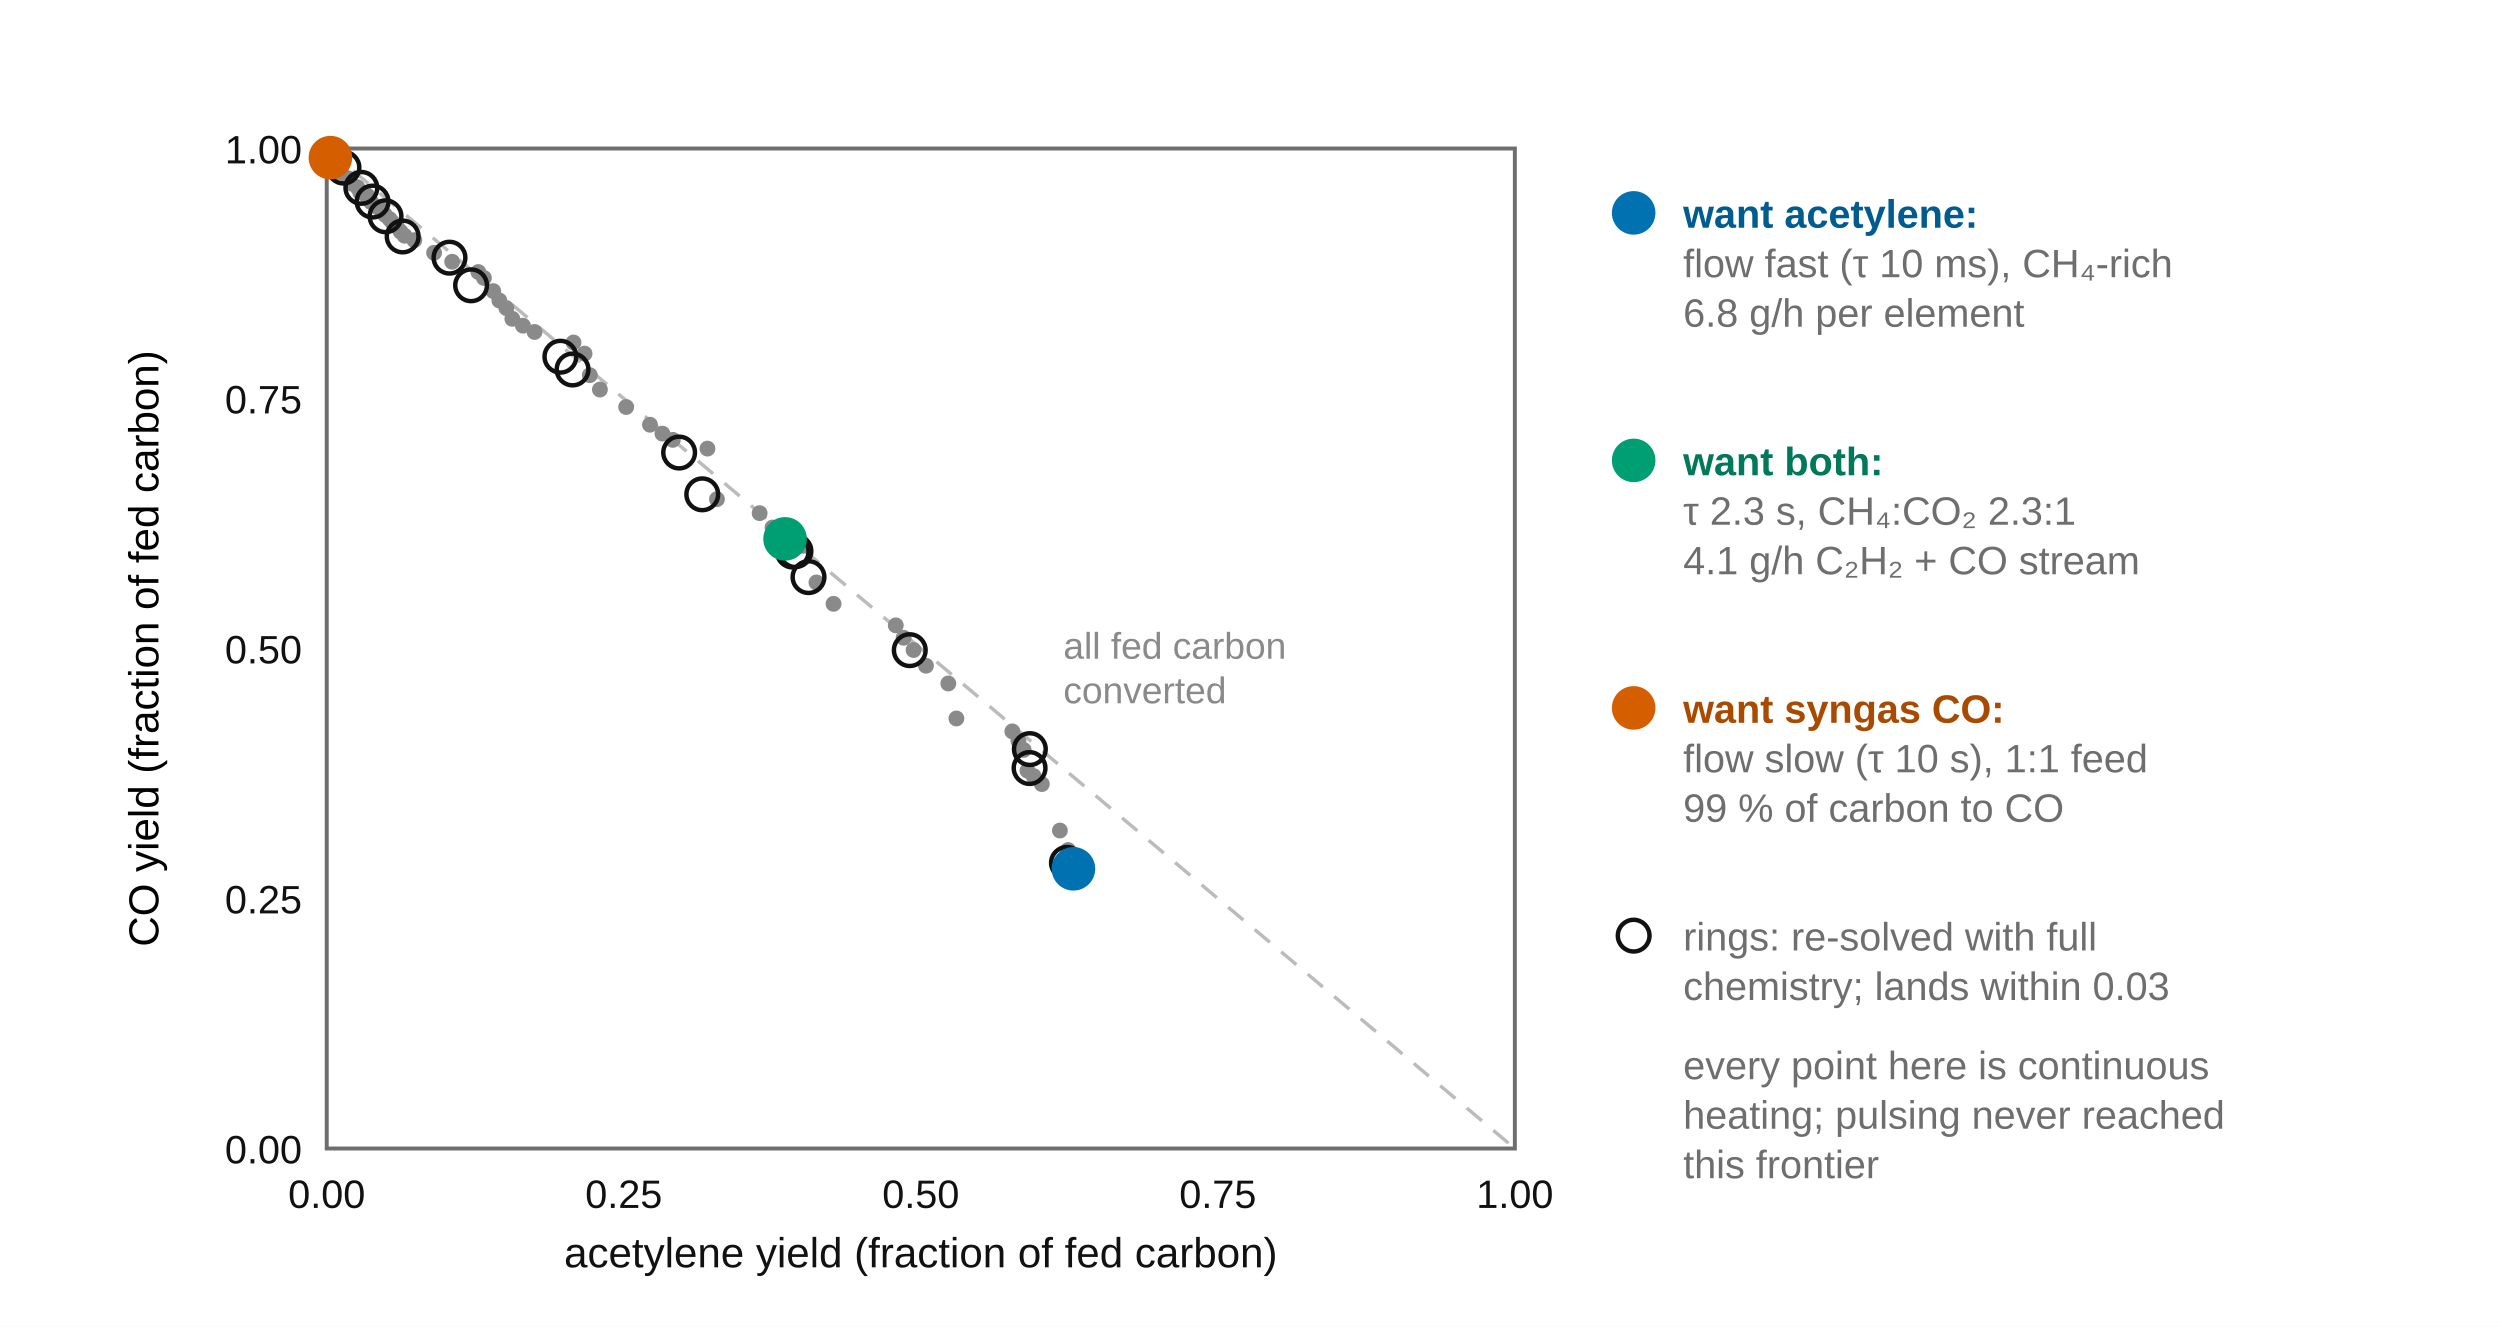
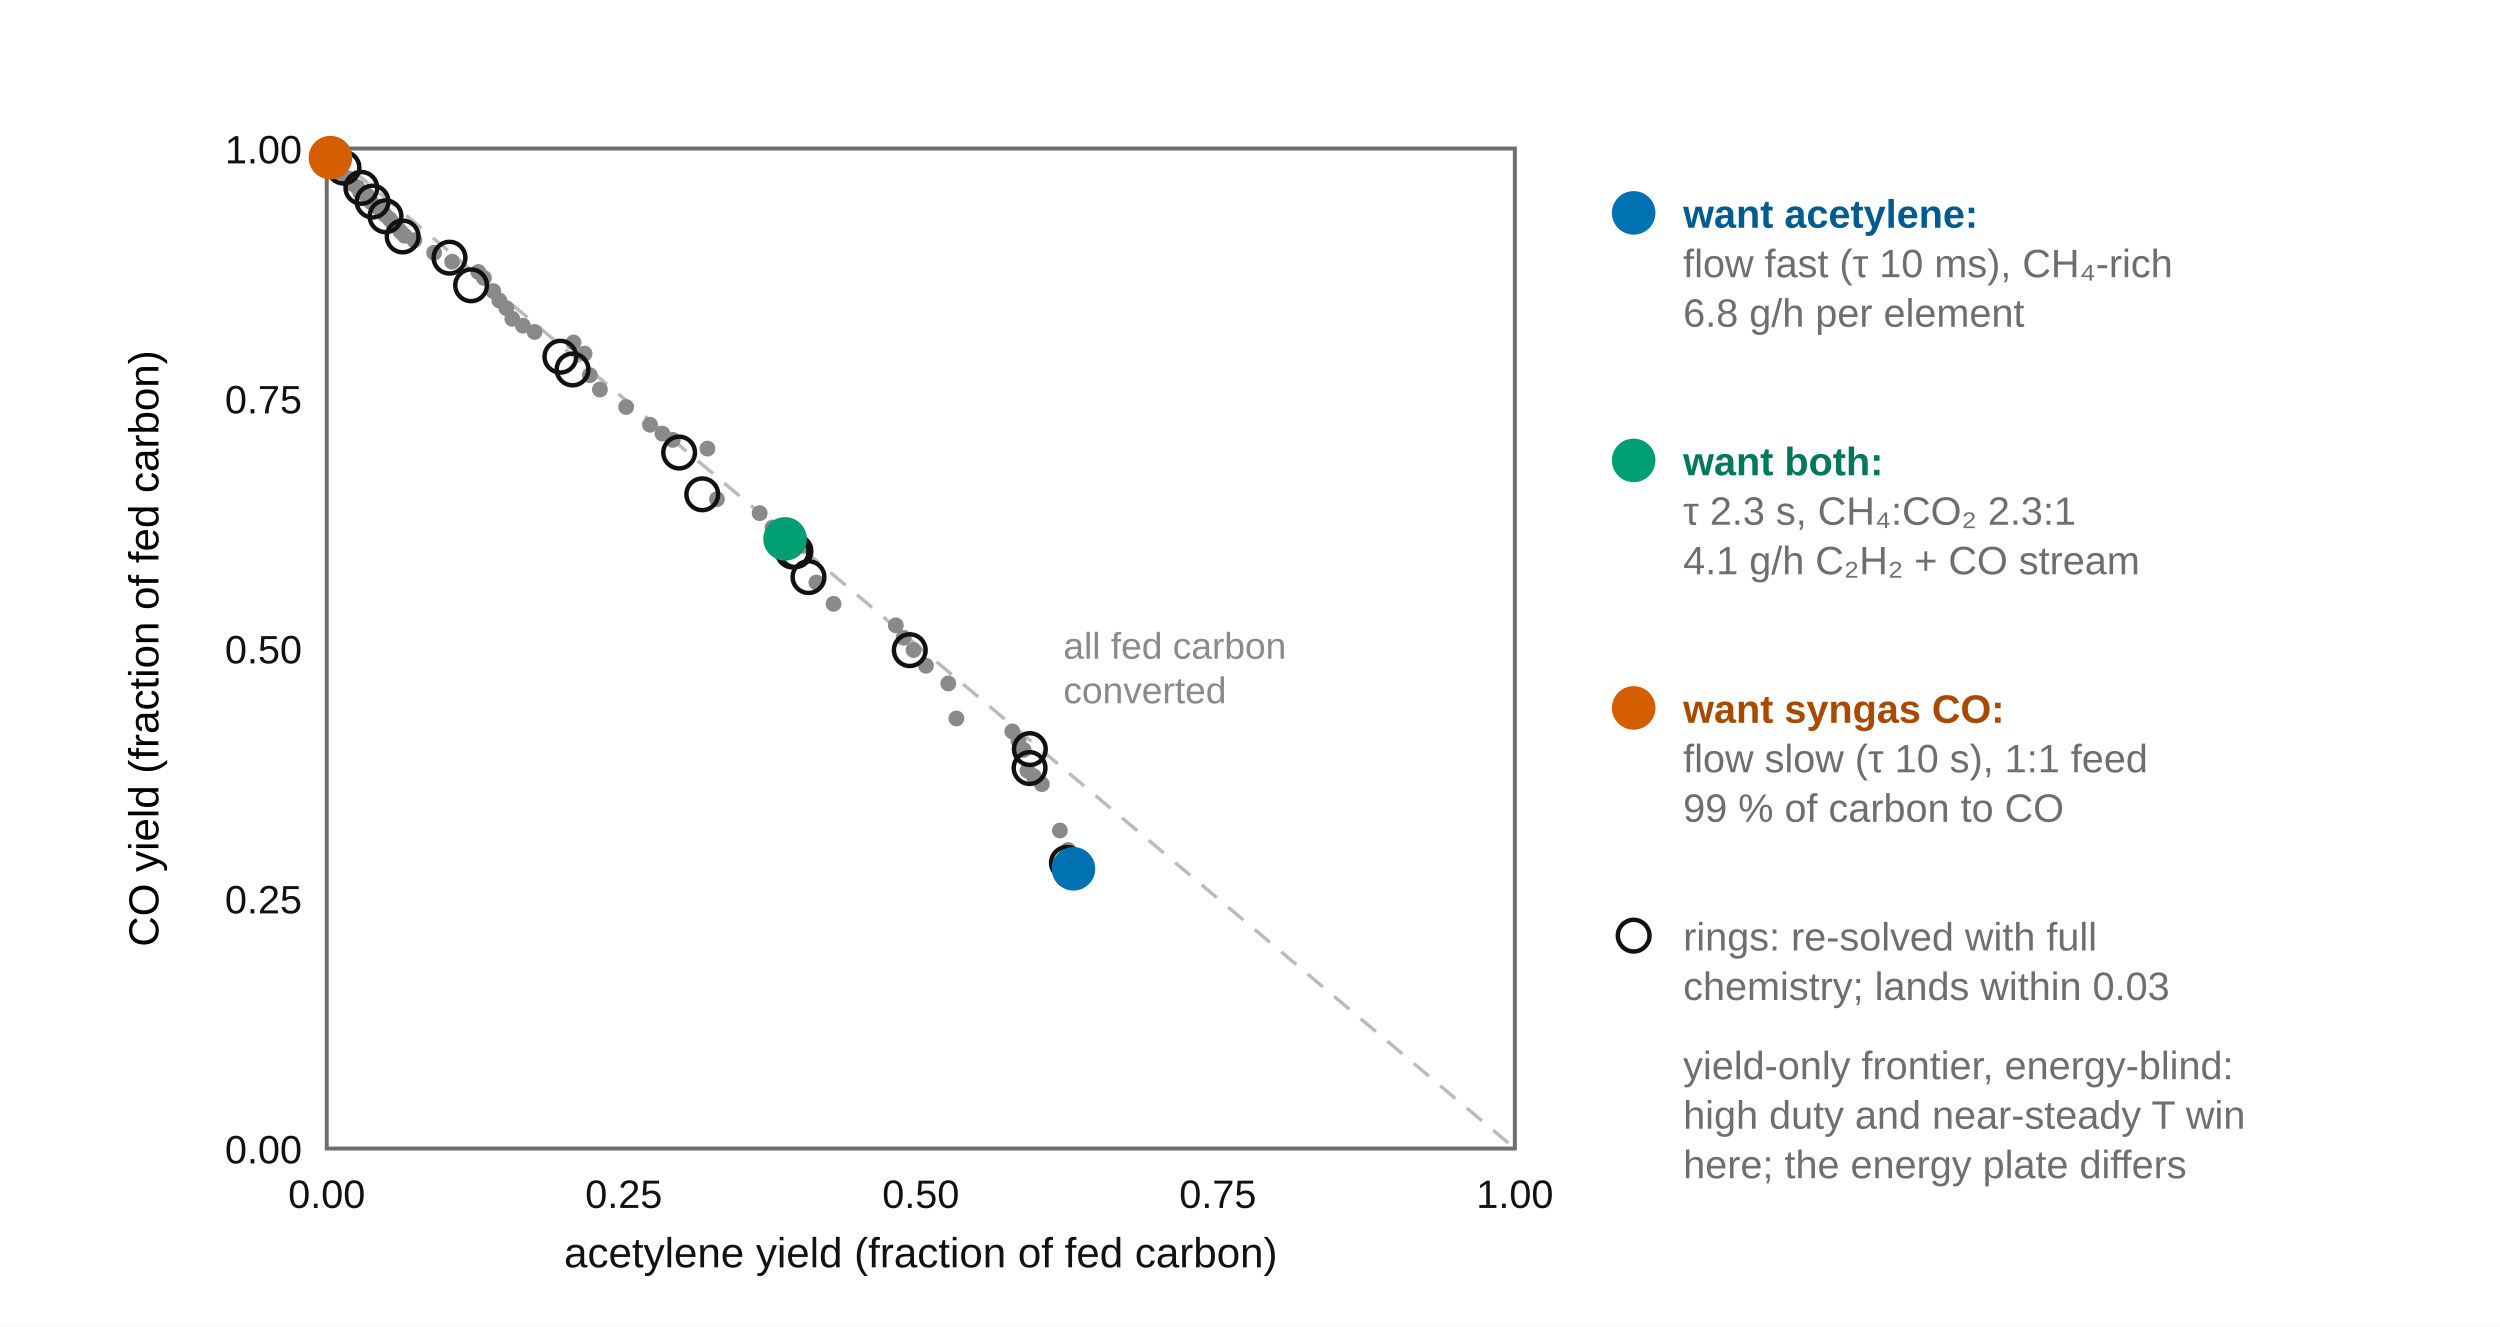
<svg xmlns="http://www.w3.org/2000/svg" width="505pt" height="268pt" viewBox="0 0 505 268" font-family="Arial, Helvetica, sans-serif">
  <rect width="505" height="268" fill="#FFFFFF" />
  <defs>
    <marker id="rst-scalar" viewBox="0 0 10 8" refX="9.4" refY="4" markerWidth="5" markerHeight="4" orient="auto">
      <path d="M0,0 L10,4 L0,8 Z" fill="#0072B2" />
    </marker>
    <marker id="rst-field" viewBox="0 0 10 8" refX="9.4" refY="4" markerWidth="5" markerHeight="4" orient="auto">
      <path d="M0,0 L10,4 L0,8 Z" fill="#E69F00" />
    </marker>
    <marker id="rst-thermal" viewBox="0 0 10 8" refX="9.4" refY="4" markerWidth="5" markerHeight="4" orient="auto">
      <path d="M0,0 L10,4 L0,8 Z" fill="#D55E00" />
    </marker>
    <marker id="rst-gas" viewBox="0 0 10 8" refX="9.4" refY="4" markerWidth="5" markerHeight="4" orient="auto">
      <path d="M0,0 L10,4 L0,8 Z" fill="#009E73" />
    </marker>
    <marker id="rst-grey" viewBox="0 0 10 8" refX="9.4" refY="4" markerWidth="5" markerHeight="4" orient="auto">
      <path d="M0,0 L10,4 L0,8 Z" fill="#6E6E6E" />
    </marker>
    <marker id="rst-ink" viewBox="0 0 10 8" refX="9.4" refY="4" markerWidth="5" markerHeight="4" orient="auto">
      <path d="M0,0 L10,4 L0,8 Z" fill="#111111" />
    </marker>
    <marker id="rst-rule" viewBox="0 0 10 8" refX="9.4" refY="4" markerWidth="5" markerHeight="4" orient="auto">
      <path d="M0,0 L10,4 L0,8 Z" fill="#BBBBBB" />
    </marker>
    <marker id="rst-faint" viewBox="0 0 10 8" refX="9.4" refY="4" markerWidth="5" markerHeight="4" orient="auto">
      <path d="M0,0 L10,4 L0,8 Z" fill="#8A8A8A" />
    </marker>
    <marker id="rst-hair" viewBox="0 0 10 8" refX="9.4" refY="4" markerWidth="5" markerHeight="4" orient="auto">
      <path d="M0,0 L10,4 L0,8 Z" fill="#AEB6BD" />
    </marker>
    <marker id="rst-edge" viewBox="0 0 10 8" refX="9.4" refY="4" markerWidth="5" markerHeight="4" orient="auto">
      <path d="M0,0 L10,4 L0,8 Z" fill="#C9CFD5" />
    </marker>
  </defs>
  <rect x="66" y="30" width="240" height="202" rx="0" fill="#FFFFFF" stroke="#6E6E6E" stroke-width="0.8" />
  <text x="66" y="244" font-size="8" fill="#111111" text-anchor="middle" font-weight="normal">0.00</text>
  <text x="61" y="235" font-size="8" fill="#111111" text-anchor="end" font-weight="normal">0.00</text>
  <text x="126" y="244" font-size="8" fill="#111111" text-anchor="middle" font-weight="normal">0.25</text>
  <text x="61" y="184.5" font-size="8" fill="#111111" text-anchor="end" font-weight="normal">0.25</text>
  <text x="186" y="244" font-size="8" fill="#111111" text-anchor="middle" font-weight="normal">0.50</text>
  <text x="61" y="134" font-size="8" fill="#111111" text-anchor="end" font-weight="normal">0.50</text>
  <text x="246" y="244" font-size="8" fill="#111111" text-anchor="middle" font-weight="normal">0.75</text>
  <text x="61" y="83.5" font-size="8" fill="#111111" text-anchor="end" font-weight="normal">0.75</text>
  <text x="306" y="244" font-size="8" fill="#111111" text-anchor="middle" font-weight="normal">1.00</text>
  <text x="61" y="33" font-size="8" fill="#111111" text-anchor="end" font-weight="normal">1.00</text>
  <text x="186" y="256" font-size="8.5" fill="#111111" text-anchor="middle" font-weight="normal">acetylene yield (fraction of fed carbon)</text>
  <text x="32" y="131" font-size="8.5" text-anchor="middle" transform="rotate(-90 32 131)">CO yield (fraction of fed carbon)</text>
  <path d="M66,30 L306,232" fill="none" stroke="#BBBBBB" stroke-width="0.7" stroke-dasharray="4 3" />
  <text x="214.8" y="133.06" font-size="7.5" fill="#8A8A8A" text-anchor="start" font-weight="normal">all fed carbon</text>
  <text x="214.8" y="142.06" font-size="7.5" fill="#8A8A8A" text-anchor="start" font-weight="normal">converted</text>
  <circle cx="216.834" cy="175.497" r="1.6" fill="#8A8A8A" />
  <circle cx="215.763" cy="171.707" r="1.6" fill="#8A8A8A" />
  <circle cx="214.099" cy="167.767" r="1.6" fill="#8A8A8A" />
  <circle cx="210.455" cy="158.385" r="1.6" fill="#8A8A8A" />
  <circle cx="208.797" cy="156.776" r="1.6" fill="#8A8A8A" />
  <circle cx="207.551" cy="155.674" r="1.6" fill="#8A8A8A" />
  <circle cx="206.781" cy="151.479" r="1.6" fill="#8A8A8A" />
  <circle cx="205.726" cy="149.668" r="1.6" fill="#8A8A8A" />
  <circle cx="204.489" cy="147.741" r="1.6" fill="#8A8A8A" />
  <circle cx="193.194" cy="145.132" r="1.6" fill="#8A8A8A" />
  <circle cx="191.558" cy="138.063" r="1.6" fill="#8A8A8A" />
  <circle cx="187.045" cy="134.478" r="1.6" fill="#8A8A8A" />
  <circle cx="184.539" cy="131.305" r="1.6" fill="#8A8A8A" />
  <circle cx="182.539" cy="128.83" r="1.6" fill="#8A8A8A" />
  <circle cx="180.946" cy="126.322" r="1.6" fill="#8A8A8A" />
  <circle cx="168.377" cy="121.973" r="1.6" fill="#8A8A8A" />
  <circle cx="164.923" cy="117.657" r="1.6" fill="#8A8A8A" />
  <circle cx="162.162" cy="110.245" r="1.6" fill="#8A8A8A" />
  <circle cx="156.043" cy="106.562" r="1.6" fill="#8A8A8A" />
  <circle cx="153.448" cy="103.659" r="1.6" fill="#8A8A8A" />
  <circle cx="144.823" cy="100.834" r="1.6" fill="#8A8A8A" />
  <circle cx="142.905" cy="90.617" r="1.6" fill="#8A8A8A" />
  <circle cx="135.91" cy="88.852" r="1.6" fill="#8A8A8A" />
  <circle cx="133.809" cy="87.595" r="1.6" fill="#8A8A8A" />
  <circle cx="131.291" cy="85.796" r="1.6" fill="#8A8A8A" />
  <circle cx="126.483" cy="82.214" r="1.6" fill="#8A8A8A" />
  <circle cx="121.184" cy="78.693" r="1.6" fill="#8A8A8A" />
  <circle cx="119.145" cy="75.779" r="1.6" fill="#8A8A8A" />
  <circle cx="118.082" cy="71.435" r="1.6" fill="#8A8A8A" />
  <circle cx="115.852" cy="69.185" r="1.6" fill="#8A8A8A" />
  <circle cx="107.977" cy="67.056" r="1.6" fill="#8A8A8A" />
  <circle cx="105.633" cy="65.787" r="1.6" fill="#8A8A8A" />
  <circle cx="103.492" cy="64.401" r="1.6" fill="#8A8A8A" />
  <circle cx="102.279" cy="62.23" r="1.6" fill="#8A8A8A" />
  <circle cx="100.869" cy="60.697" r="1.6" fill="#8A8A8A" />
  <circle cx="99.638" cy="58.799" r="1.6" fill="#8A8A8A" />
  <circle cx="97.749" cy="56.142" r="1.6" fill="#8A8A8A" />
  <circle cx="96.624" cy="54.95" r="1.6" fill="#8A8A8A" />
  <circle cx="91.338" cy="52.871" r="1.6" fill="#8A8A8A" />
  <circle cx="87.685" cy="51.063" r="1.6" fill="#8A8A8A" />
  <circle cx="83.689" cy="48.516" r="1.6" fill="#8A8A8A" />
  <circle cx="81.724" cy="47.617" r="1.6" fill="#8A8A8A" />
  <circle cx="80.923" cy="46.802" r="1.6" fill="#8A8A8A" />
  <circle cx="80.166" cy="45.77" r="1.6" fill="#8A8A8A" />
  <circle cx="79.318" cy="45" r="1.6" fill="#8A8A8A" />
  <circle cx="78.702" cy="44.248" r="1.6" fill="#8A8A8A" />
  <circle cx="77.766" cy="43.401" r="1.6" fill="#8A8A8A" />
  <circle cx="76.996" cy="42.351" r="1.6" fill="#8A8A8A" />
  <circle cx="76.355" cy="41.926" r="1.6" fill="#8A8A8A" />
  <circle cx="74.973" cy="40.844" r="1.6" fill="#8A8A8A" />
  <circle cx="74.309" cy="40.047" r="1.6" fill="#8A8A8A" />
  <circle cx="74.154" cy="39.464" r="1.6" fill="#8A8A8A" />
  <circle cx="72.788" cy="38.899" r="1.6" fill="#8A8A8A" />
  <circle cx="72.175" cy="37.806" r="1.6" fill="#8A8A8A" />
  <circle cx="70.872" cy="37.048" r="1.6" fill="#8A8A8A" />
  <circle cx="70.339" cy="36.021" r="1.6" fill="#8A8A8A" />
  <circle cx="68.899" cy="34.888" r="1.6" fill="#8A8A8A" />
  <circle cx="68.023" cy="33.824" r="1.6" fill="#8A8A8A" />
  <circle cx="67.752" cy="33.335" r="1.6" fill="#8A8A8A" />
  <circle cx="66.742" cy="31.844" r="1.6" fill="#8A8A8A" />
  <circle cx="141.858" cy="99.853" r="3.2" fill="none" stroke="#111111" stroke-width="0.9" />
  <circle cx="75.261" cy="40.715" r="3.2" fill="none" stroke="#111111" stroke-width="0.9" />
  <circle cx="137.183" cy="91.413" r="3.2" fill="none" stroke="#111111" stroke-width="0.9" />
  <circle cx="90.8" cy="52.049" r="3.2" fill="none" stroke="#111111" stroke-width="0.9" />
  <circle cx="69.381" cy="33.85" r="3.2" fill="none" stroke="#111111" stroke-width="0.9" />
  <circle cx="95.159" cy="57.632" r="3.2" fill="none" stroke="#111111" stroke-width="0.9" />
  <circle cx="160.118" cy="111.419" r="3.2" fill="none" stroke="#111111" stroke-width="0.9" />
  <circle cx="72.998" cy="37.95" r="3.2" fill="none" stroke="#111111" stroke-width="0.9" />
  <circle cx="215.523" cy="174.298" r="3.2" fill="none" stroke="#111111" stroke-width="0.9" />
  <circle cx="183.772" cy="131.331" r="3.2" fill="none" stroke="#111111" stroke-width="0.9" />
  <circle cx="115.658" cy="74.636" r="3.2" fill="none" stroke="#111111" stroke-width="0.9" />
  <circle cx="113.2" cy="72.055" r="3.2" fill="none" stroke="#111111" stroke-width="0.9" />
  <circle cx="160.682" cy="111.335" r="3.2" fill="none" stroke="#111111" stroke-width="0.9" />
  <circle cx="207.973" cy="155.146" r="3.2" fill="none" stroke="#111111" stroke-width="0.9" />
  <circle cx="81.338" cy="47.767" r="3.2" fill="none" stroke="#111111" stroke-width="0.9" />
  <circle cx="77.876" cy="43.687" r="3.2" fill="none" stroke="#111111" stroke-width="0.9" />
  <circle cx="208.03" cy="151.318" r="3.2" fill="none" stroke="#111111" stroke-width="0.9" />
  <circle cx="163.318" cy="116.574" r="3.2" fill="none" stroke="#111111" stroke-width="0.9" />
  <circle cx="216.834" cy="175.497" r="4.4" fill="#0072B2" />
  <circle cx="158.58" cy="108.853" r="4.4" fill="#009E73" />
  <circle cx="66.742" cy="31.844" r="4.4" fill="#D55E00" />
  <circle cx="330" cy="43" r="4.4" fill="#0072B2" />
  <text x="340" y="46" font-size="8" fill="#005B8F" text-anchor="start" font-weight="bold">want acetylene:</text>
  <text x="340" y="56" font-size="8" fill="#6E6E6E" text-anchor="start" font-weight="normal">flow fast (τ 10 ms), CH₄-rich</text>
  <text x="340" y="66" font-size="8" fill="#6E6E6E" text-anchor="start" font-weight="normal">6.8 g/h per element</text>
  <circle cx="330" cy="93" r="4.4" fill="#009E73" />
  <text x="340" y="96" font-size="8" fill="#00785A" text-anchor="start" font-weight="bold">want both:</text>
  <text x="340" y="106" font-size="8" fill="#6E6E6E" text-anchor="start" font-weight="normal">τ 2.3 s, CH₄:CO₂ 2.3:1</text>
  <text x="340" y="116" font-size="8" fill="#6E6E6E" text-anchor="start" font-weight="normal">4.1 g/h C₂H₂ + CO stream</text>
  <circle cx="330" cy="143" r="4.4" fill="#D55E00" />
  <text x="340" y="146" font-size="8" fill="#A84A00" text-anchor="start" font-weight="bold">want syngas CO:</text>
  <text x="340" y="156" font-size="8" fill="#6E6E6E" text-anchor="start" font-weight="normal">flow slow (τ 10 s), 1:1 feed</text>
  <text x="340" y="166" font-size="8" fill="#6E6E6E" text-anchor="start" font-weight="normal">99 % of carbon to CO</text>
  <circle cx="330" cy="189" r="3.2" fill="none" stroke="#111111" stroke-width="0.9" />
  <text x="340" y="192" font-size="8" fill="#6E6E6E" text-anchor="start" font-weight="normal">rings: re-solved with full</text>
  <text x="340" y="202" font-size="8" fill="#6E6E6E" text-anchor="start" font-weight="normal">chemistry; lands within 0.03</text>
-   <text x="340" y="218" font-size="8" fill="#6E6E6E" text-anchor="start" font-weight="normal">every point here is continuous</text>
-   <text x="340" y="228" font-size="8" fill="#6E6E6E" text-anchor="start" font-weight="normal">heating; pulsing never reached</text>
-   <text x="340" y="238" font-size="8" fill="#6E6E6E" text-anchor="start" font-weight="normal">this frontier</text>
+   <text x="340" y="218" font-size="8" fill="#6E6E6E" text-anchor="start" font-weight="normal">yield-only frontier, energy-blind:</text>
+   <text x="340" y="228" font-size="8" fill="#6E6E6E" text-anchor="start" font-weight="normal">high duty and near-steady T win</text>
+   <text x="340" y="238" font-size="8" fill="#6E6E6E" text-anchor="start" font-weight="normal">here; the energy plate differs</text>
</svg>
